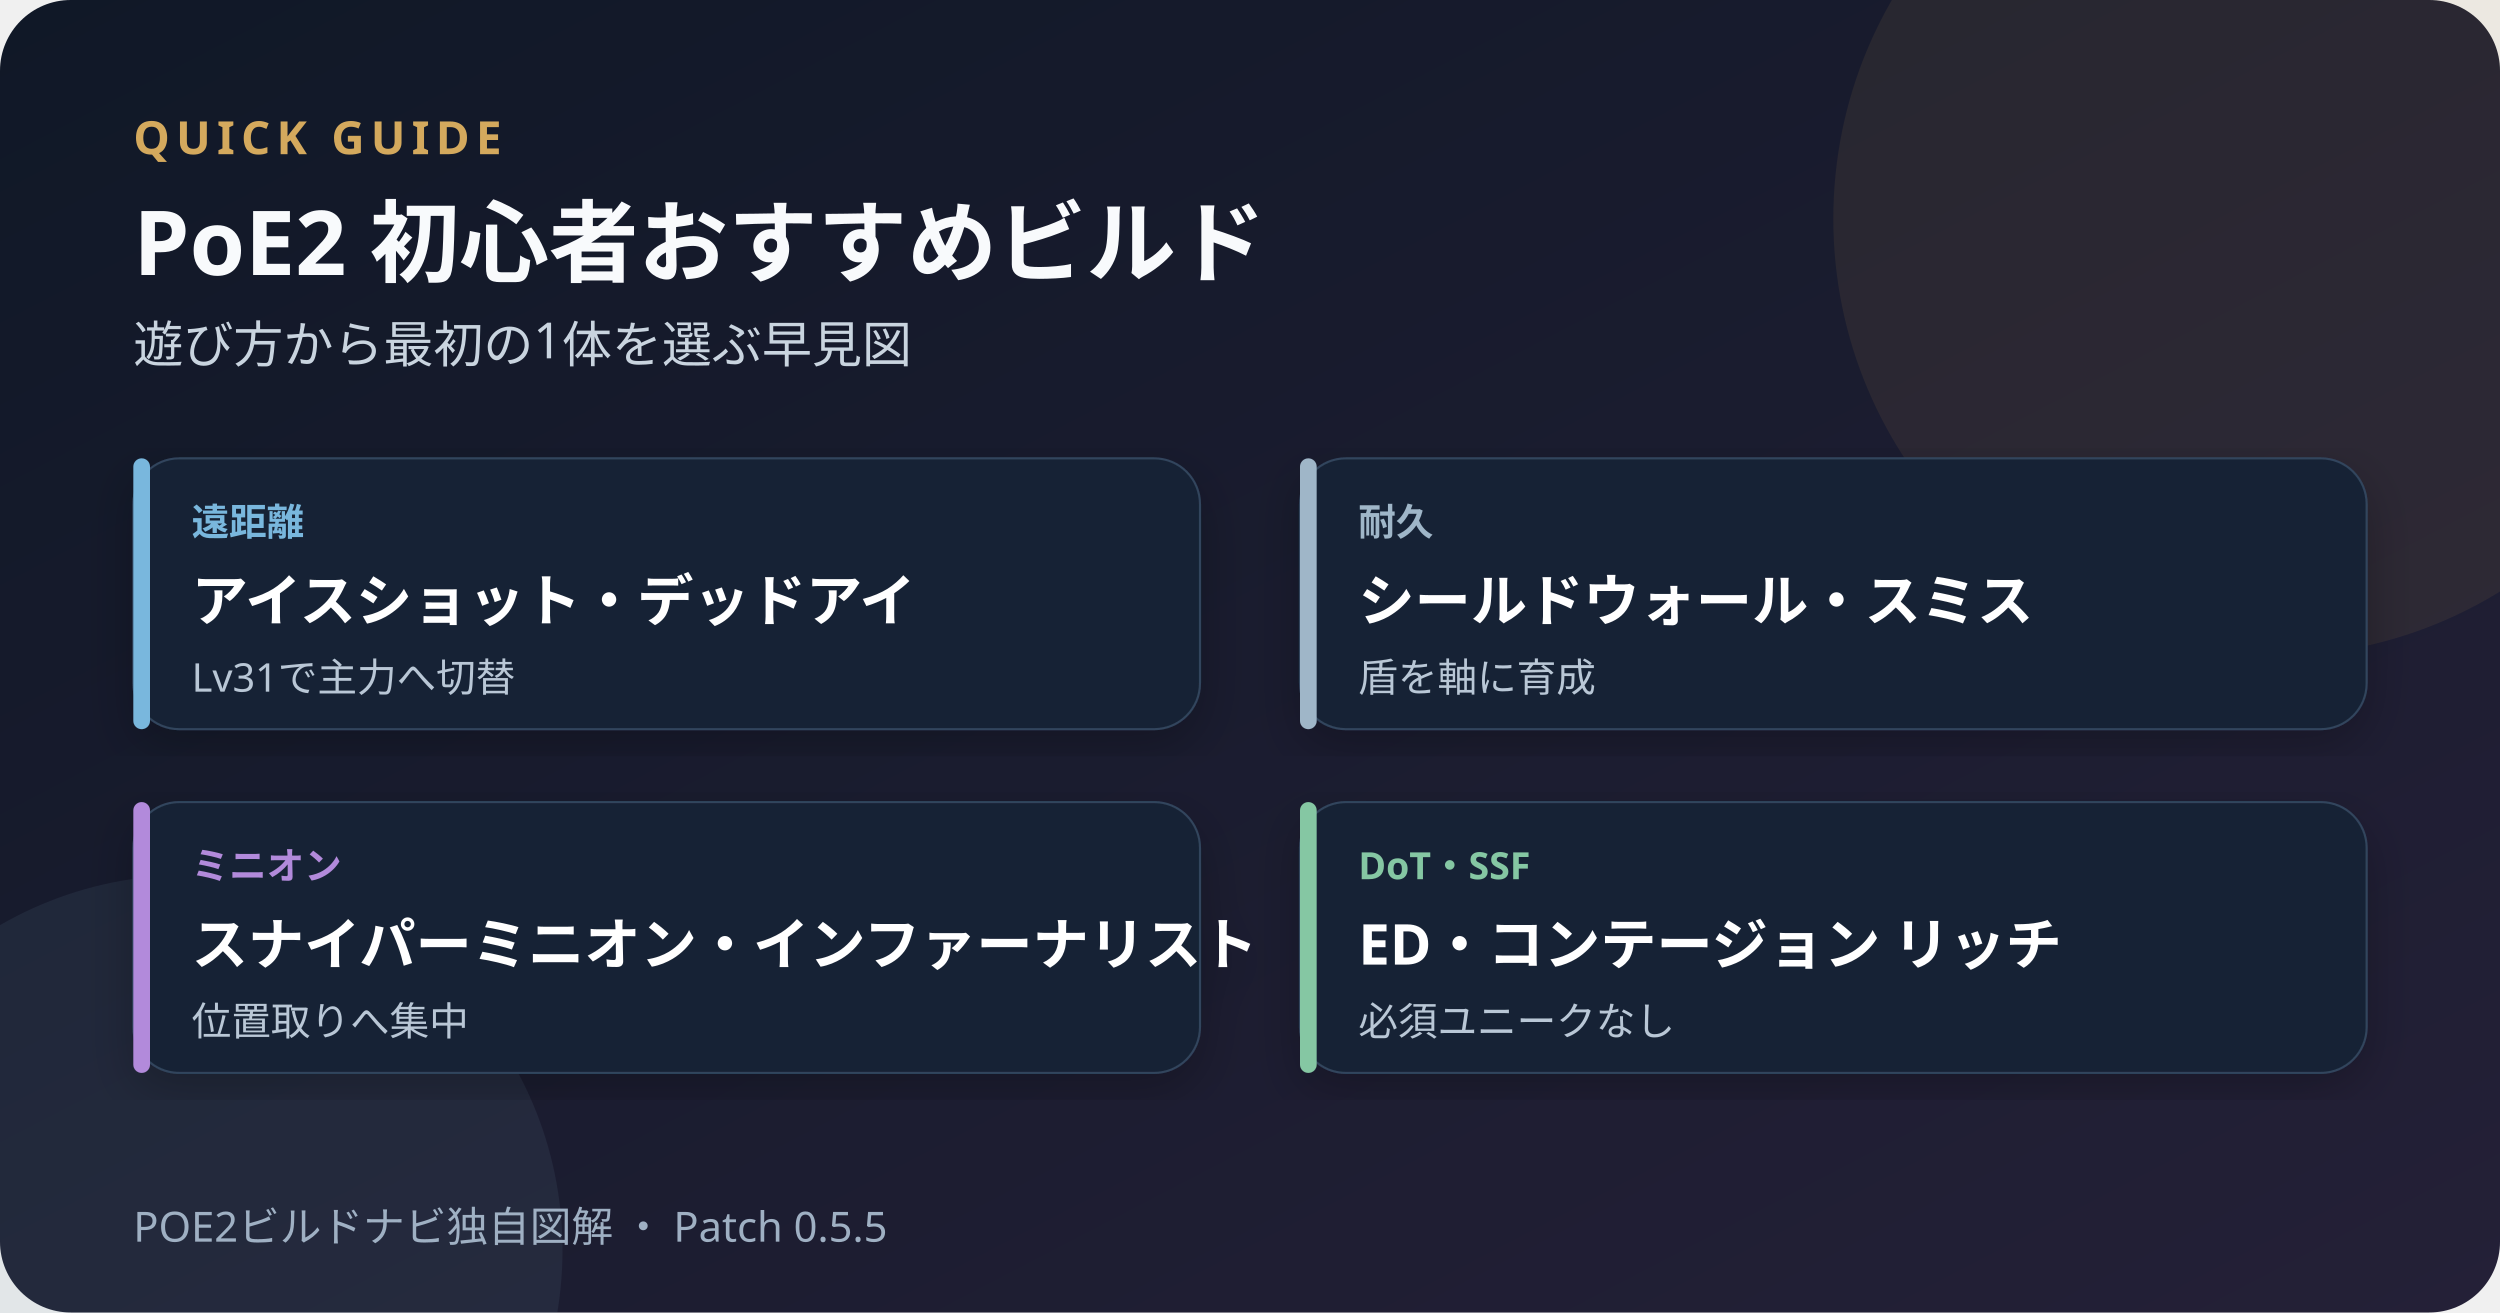
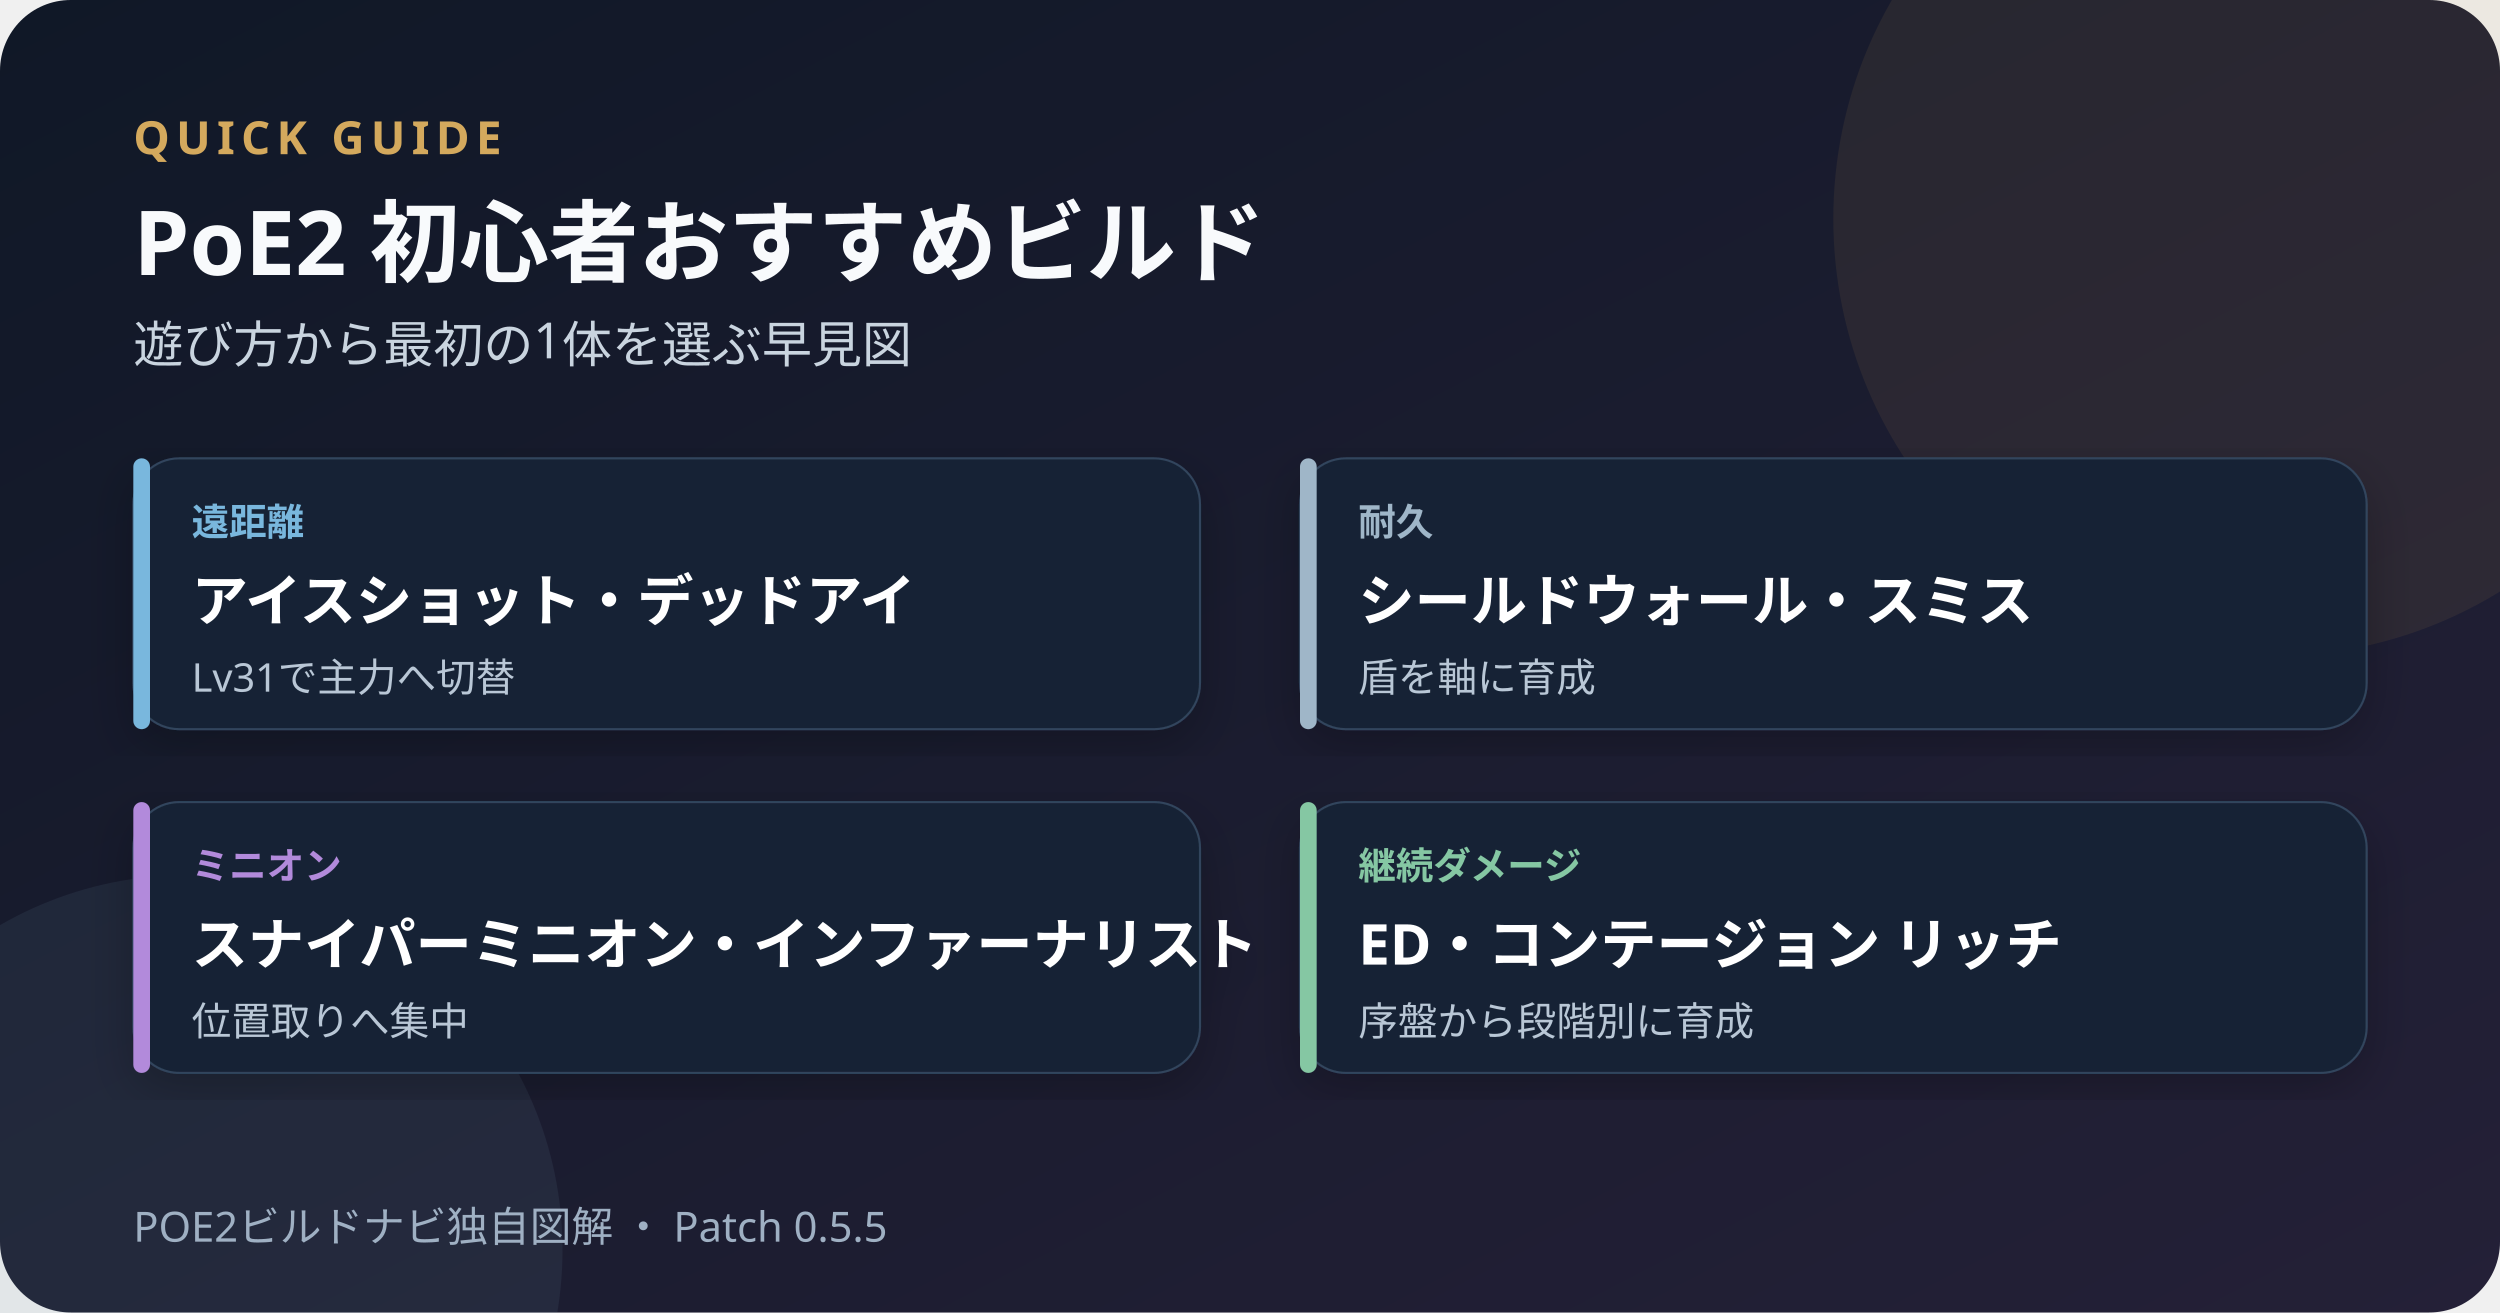
<svg xmlns="http://www.w3.org/2000/svg" role="img" aria-labelledby="title desc" viewBox="0 0 1200 630" width="1200" height="630">
  <defs>
    <linearGradient id="bg" x1="0" y1="0" x2="1" y2="1">
      <stop stop-color="#101827" />
      <stop offset="1" stop-color="#242037" />
    </linearGradient>
    <filter id="shadow">
      <feDropShadow dx="0" dy="8" stdDeviation="12" flood-opacity=".24" />
    </filter>
  </defs>
  <rect width="1200" height="630" rx="34" fill="url(#bg)" />
  <circle cx="1090" cy="105" r="210" fill="#cc9b4b" opacity=".09" />
  <circle cx="90" cy="600" r="180" fill="#6e8fa8" opacity=".11" />
  <text x="64" y="74" fill="#d4a95d" font-family="sans-serif" font-size="22" font-weight="700" letter-spacing="3">QUICK GUIDE</text>
  <text x="64" y="132" fill="#f8fafc" font-family="sans-serif" font-size="43" font-weight="800">PoE2 初心者おすすめビルド</text>
  <text x="64" y="174" fill="#c9d4df" font-family="sans-serif" font-size="24">遊び方から最初の1体を選ぶ早見図</text>
  <g filter="url(#shadow)">
    <rect x="64" y="220" width="512" height="130" rx="22" fill="#182436" stroke="#31455d" />
    <rect x="64" y="220" width="8" height="130" rx="4" fill="#79b7dd" />
    <text x="92" y="257" fill="#79b7dd" font-family="sans-serif" font-size="18" font-weight="700">遠距離</text>
    <text x="92" y="298" fill="#fff" font-family="sans-serif" font-size="27" font-weight="700">アイスショット・デッドアイ</text>
    <text x="92" y="332" fill="#b9c7d6" font-family="sans-serif" font-size="19">Lv31で主力へ切替</text>
  </g>
  <g filter="url(#shadow)">
    <rect x="624" y="220" width="512" height="130" rx="22" fill="#182436" stroke="#31455d" />
    <rect x="624" y="220" width="8" height="130" rx="4" fill="#9fb6c8" />
    <text x="652" y="257" fill="#9fb6c8" font-family="sans-serif" font-size="18" font-weight="700">耐久</text>
    <text x="652" y="298" fill="#fff" font-family="sans-serif" font-size="27" font-weight="700">シールドウォール・スミス</text>
    <text x="652" y="332" fill="#b9c7d6" font-family="sans-serif" font-size="19">盾を軸に育成</text>
  </g>
  <g filter="url(#shadow)">
    <rect x="64" y="385" width="512" height="130" rx="22" fill="#182436" stroke="#31455d" />
    <rect x="64" y="385" width="8" height="130" rx="4" fill="#b28adb" />
    <text x="92" y="422" fill="#b28adb" font-family="sans-serif" font-size="18" font-weight="700">ミニオン</text>
    <text x="92" y="463" fill="#fff" font-family="sans-serif" font-size="27" font-weight="700">スナイパーミニオン・インファーナリスト</text>
    <text x="92" y="497" fill="#b9c7d6" font-family="sans-serif" font-size="19">位置取りへ集中</text>
  </g>
  <g filter="url(#shadow)">
    <rect x="624" y="385" width="512" height="130" rx="22" fill="#182436" stroke="#31455d" />
    <rect x="624" y="385" width="8" height="130" rx="4" fill="#85c7a3" />
-     <text x="652" y="422" fill="#85c7a3" font-family="sans-serif" font-size="18" font-weight="700">DoT・SSF</text>
+     <text x="652" y="422" fill="#85c7a3" font-family="sans-serif" font-size="18" font-weight="700">継続ダメージ</text>
    <text x="652" y="463" fill="#fff" font-family="sans-serif" font-size="27" font-weight="700">ED・コンテージョン リッチ</text>
-     <text x="652" y="497" fill="#b9c7d6" font-family="sans-serif" font-size="19">必須ユニークなし</text>
+     <text x="652" y="497" fill="#b9c7d6" font-family="sans-serif" font-size="19">序盤から段階別に育成</text>
  </g>
  <text x="64" y="596" fill="#9fb0c3" font-family="sans-serif" font-size="20">POE2ビルドナビ独自図解 ・ Patch 0.5.5</text>
</svg>
